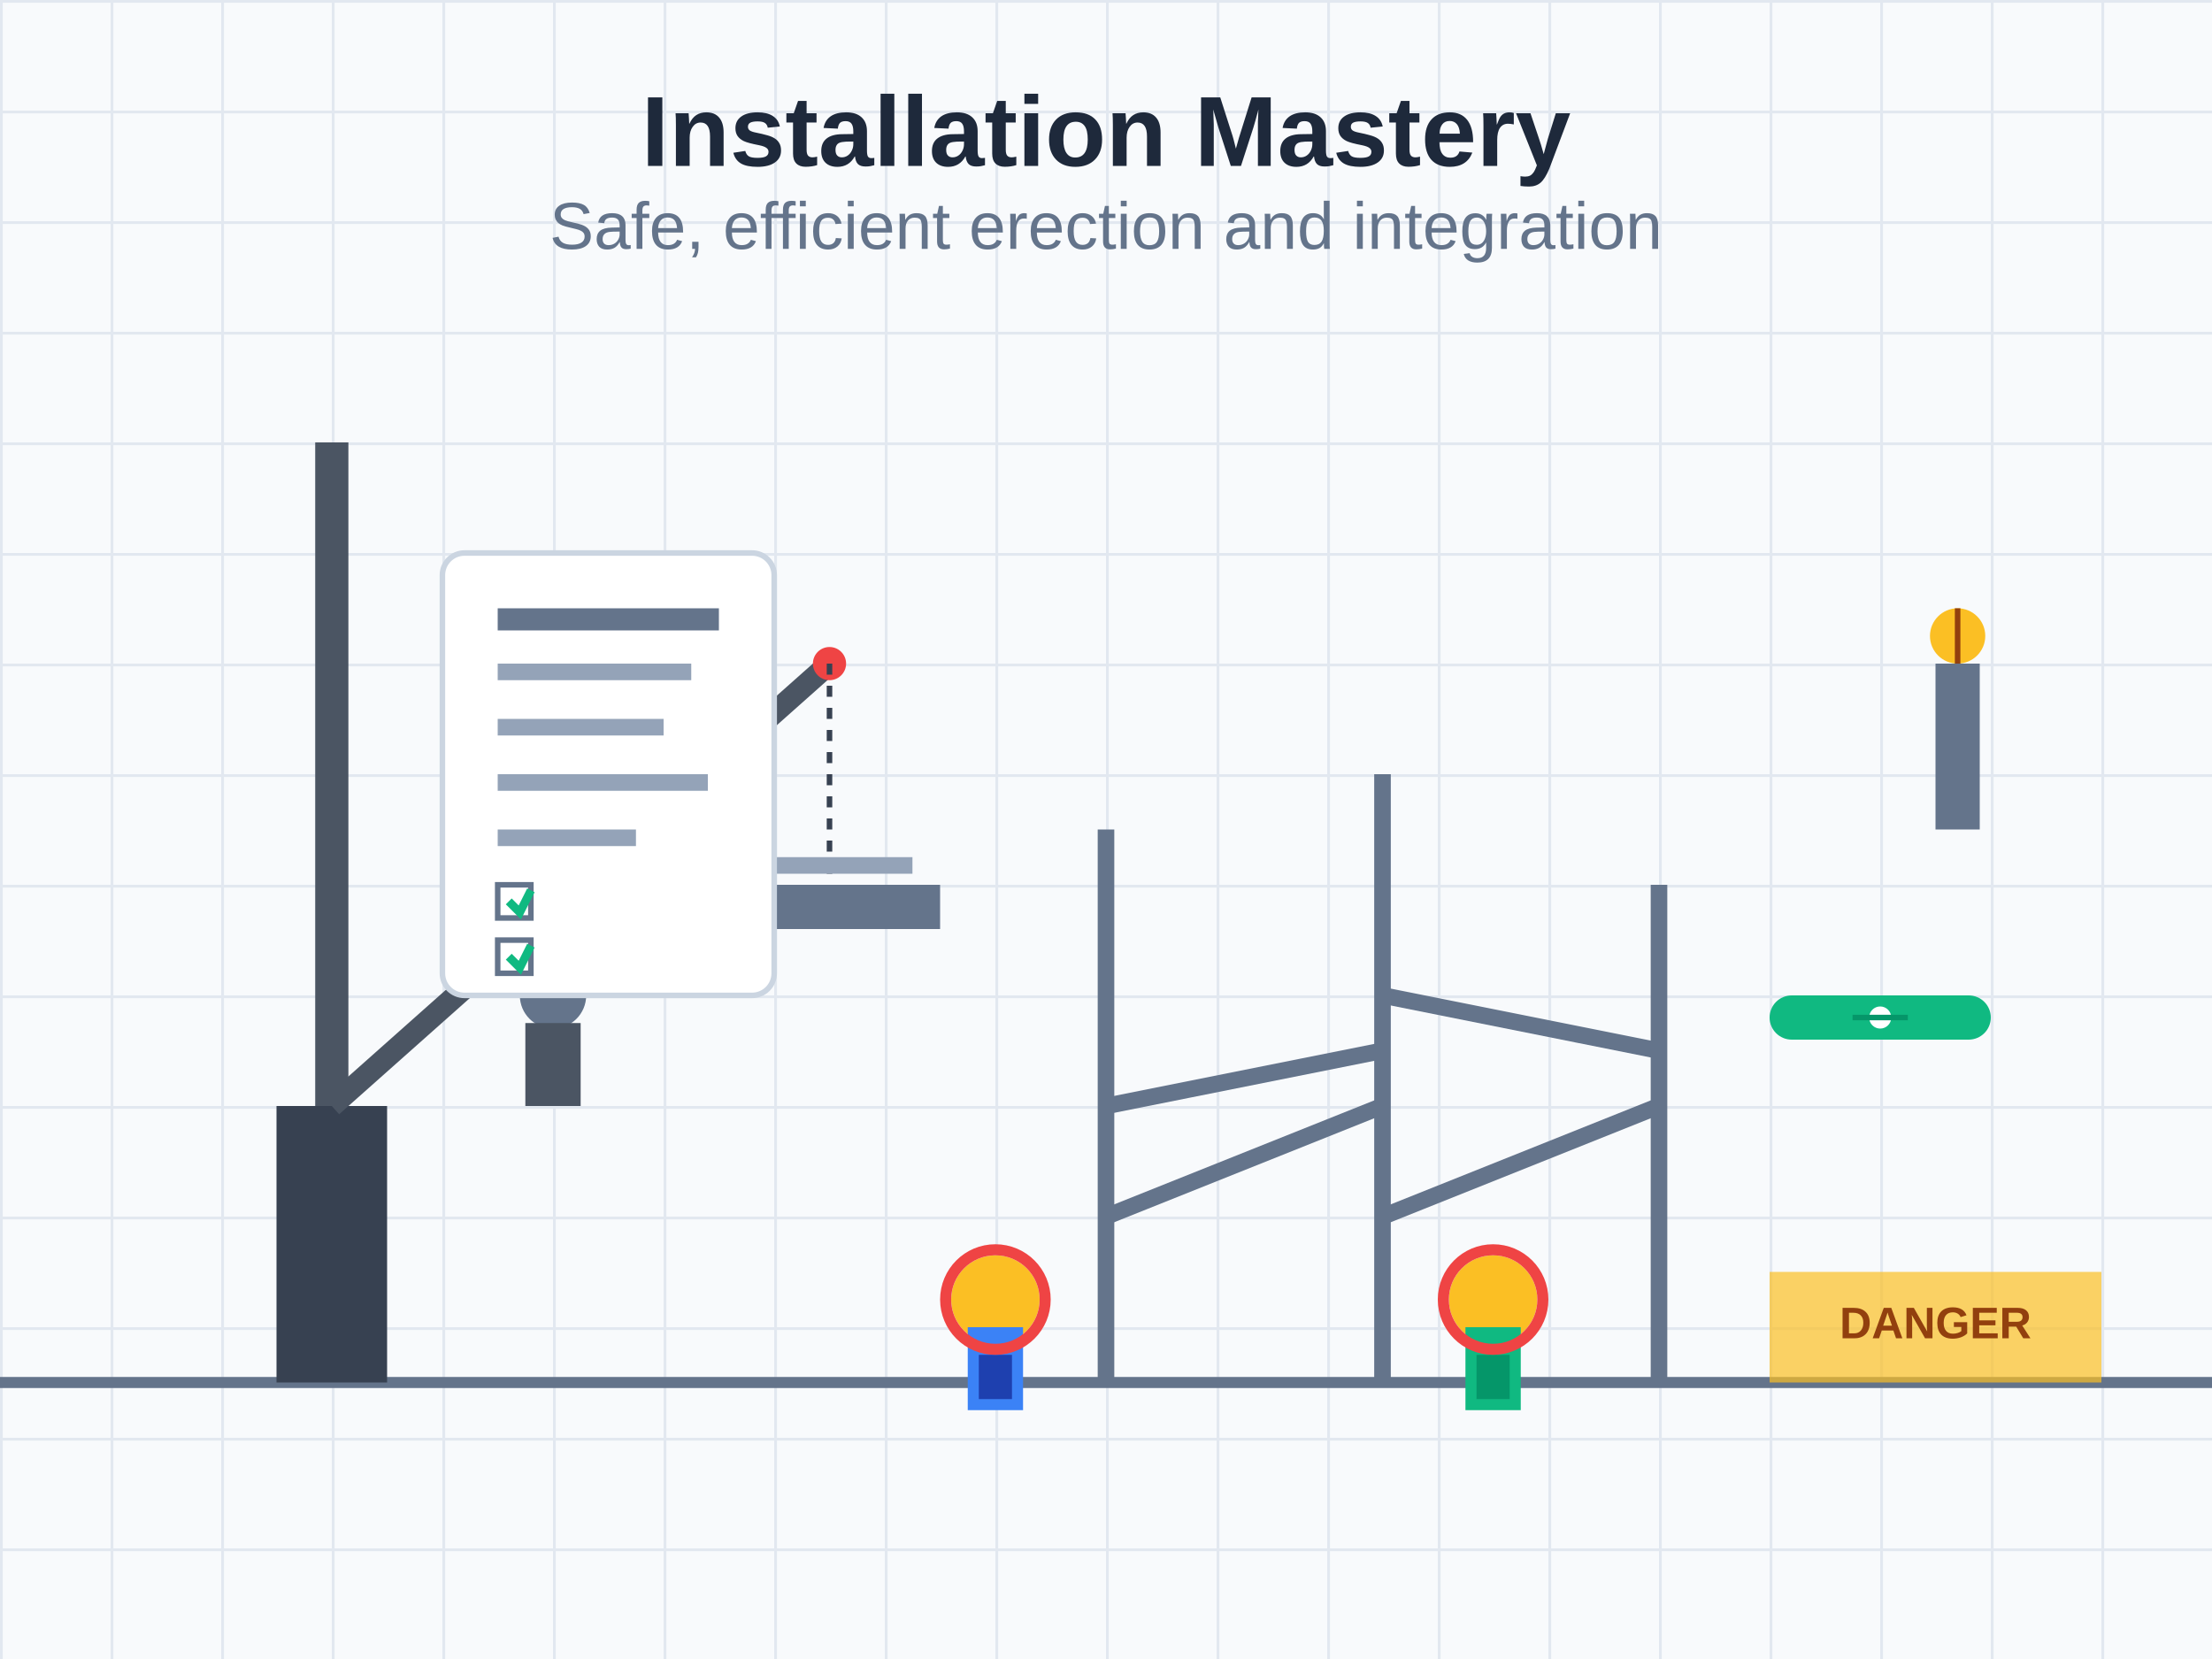
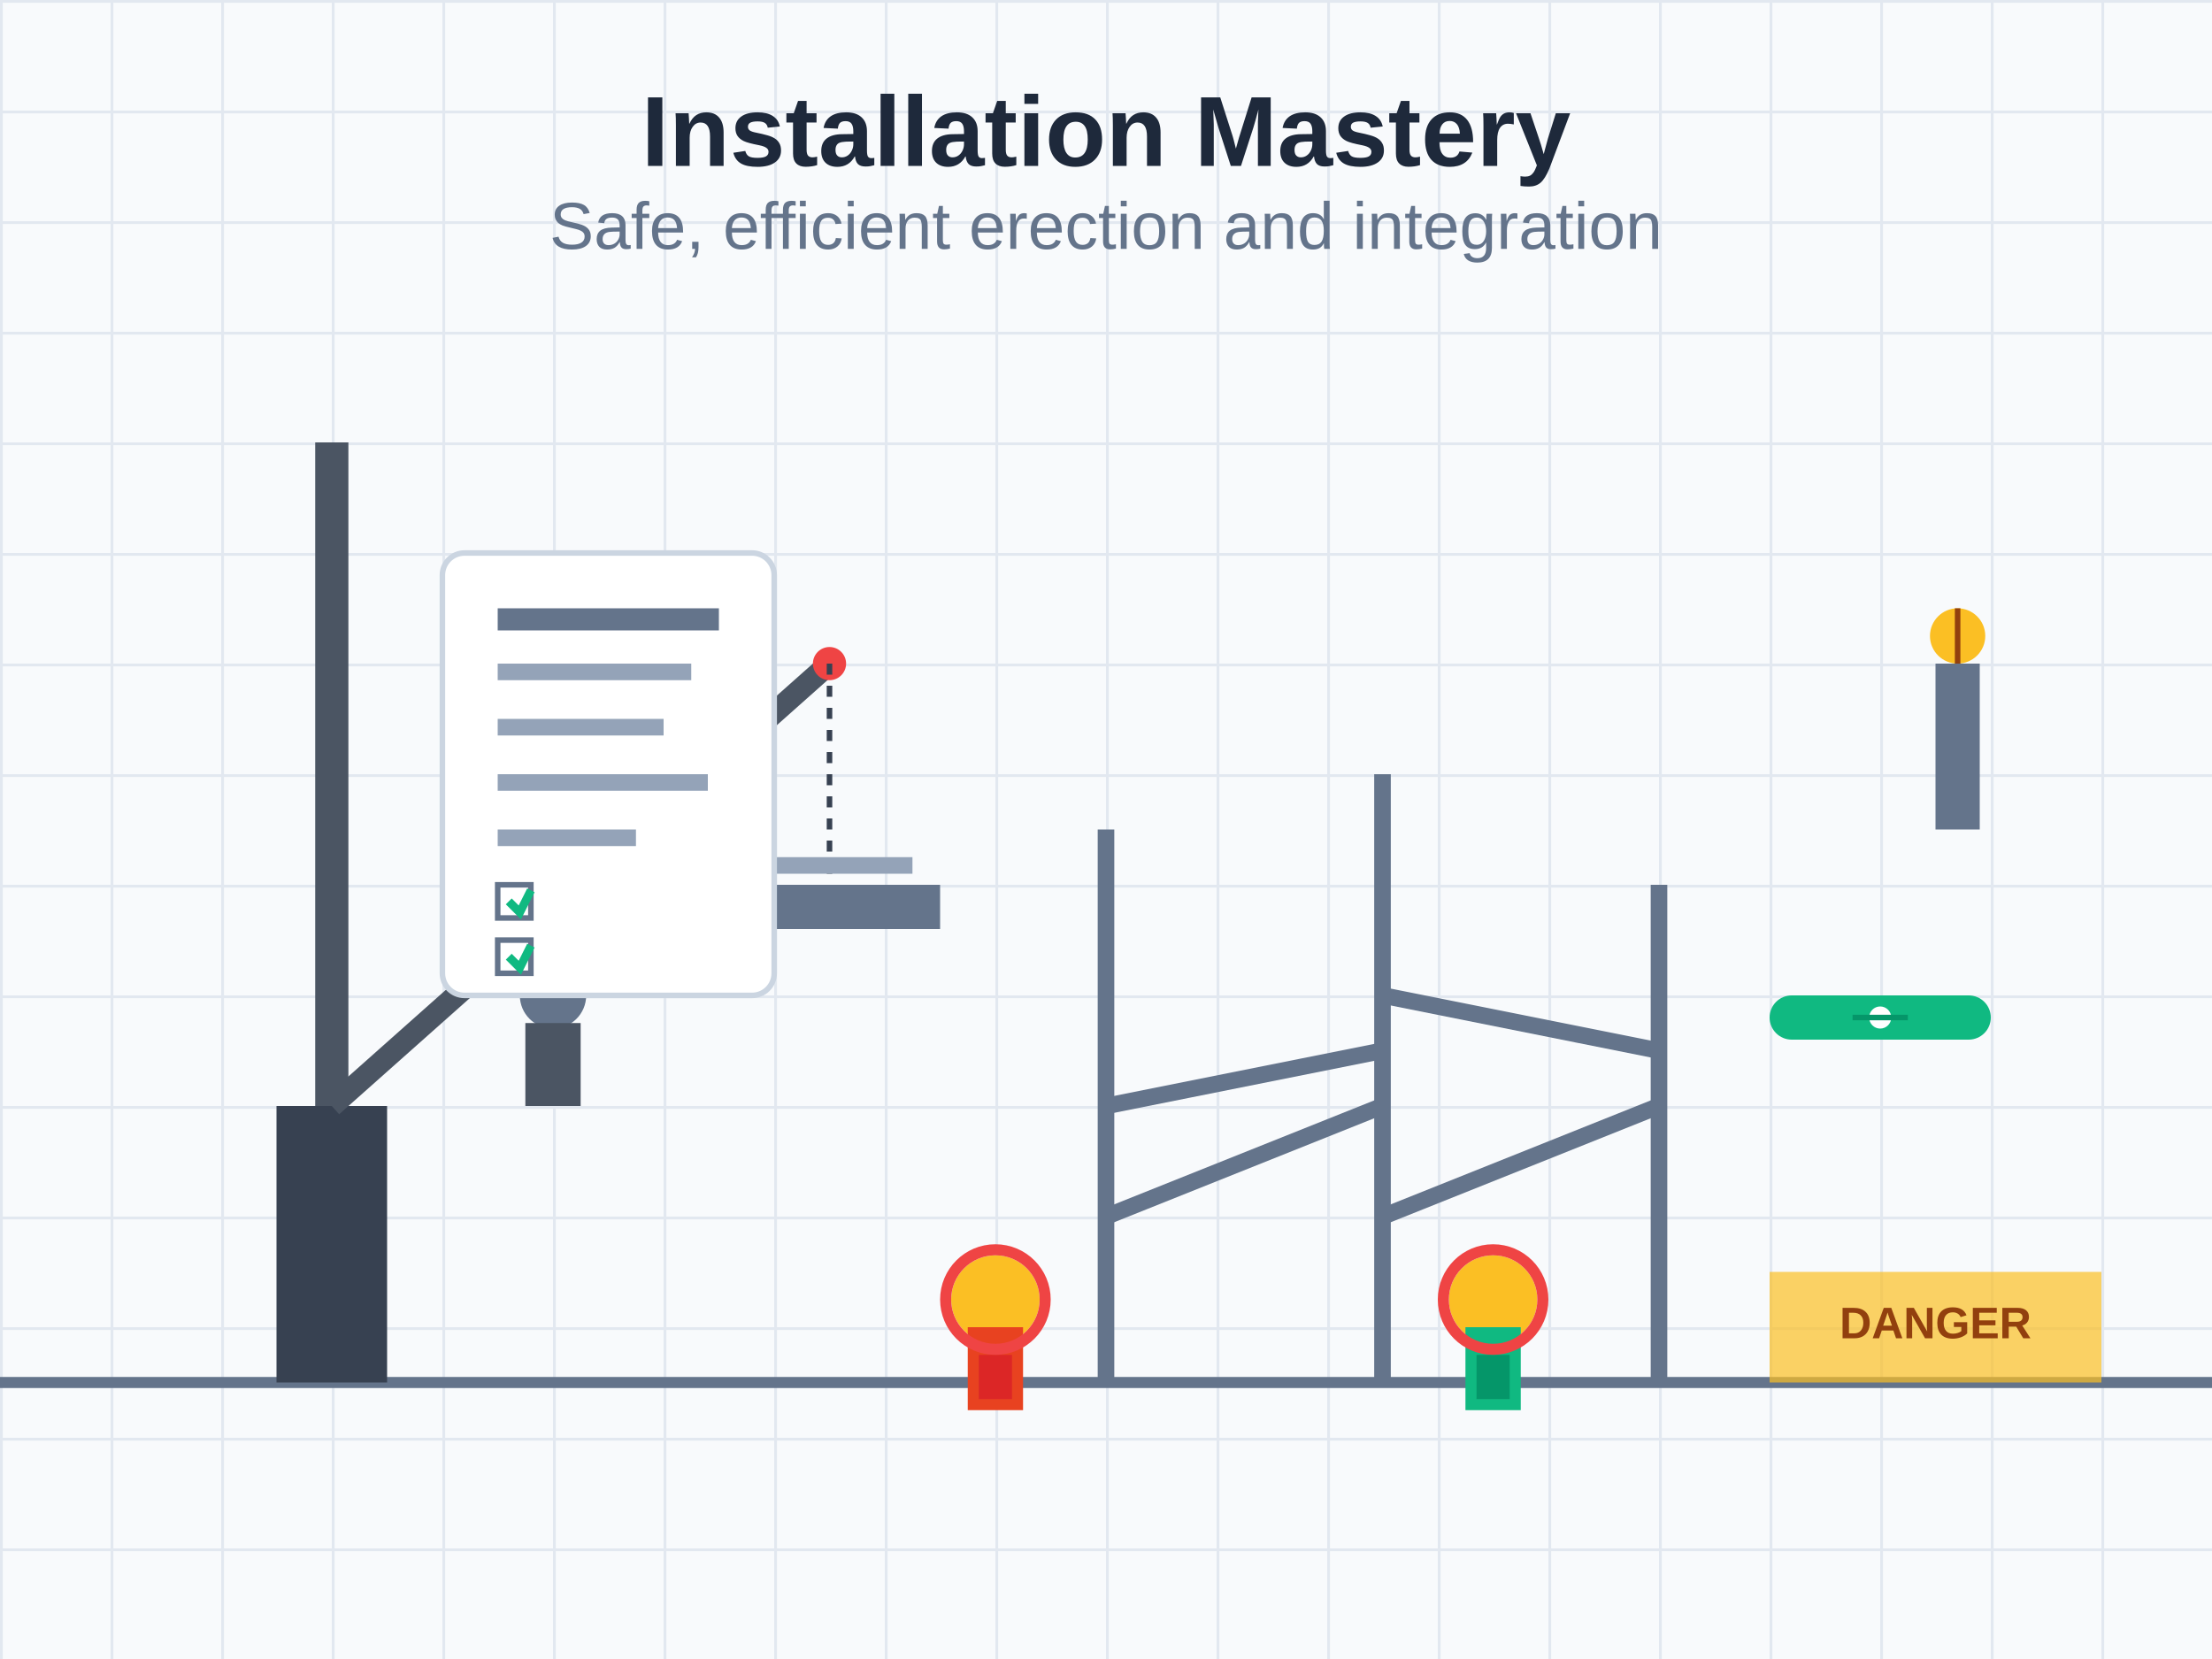
<svg xmlns="http://www.w3.org/2000/svg" viewBox="0 0 400 300">
  <rect width="400" height="300" fill="#f8fafc" />
  <defs>
    <pattern id="grid" width="20" height="20" patternUnits="userSpaceOnUse">
      <path d="M 20 0 L 0 0 0 20" fill="none" stroke="#e2e8f0" stroke-width="1" />
    </pattern>
  </defs>
  <rect width="400" height="300" fill="url(#grid)" />
  <line x1="0" y1="250" x2="400" y2="250" stroke="#64748b" stroke-width="2" />
  <rect x="50" y="200" width="20" height="50" fill="#374151" />
  <line x1="60" y1="200" x2="150" y2="120" stroke="#4b5563" stroke-width="4" />
  <line x1="60" y1="200" x2="60" y2="80" stroke="#4b5563" stroke-width="6" />
  <circle cx="150" cy="120" r="3" fill="#ef4444" />
  <line x1="150" y1="120" x2="150" y2="160" stroke="#374151" stroke-width="1" stroke-dasharray="2,2" />
  <rect x="130" y="160" width="40" height="8" fill="#64748b" />
  <rect x="135" y="155" width="30" height="3" fill="#94a3b8" />
  <g stroke="#64748b" stroke-width="3" fill="none">
    <line x1="200" y1="250" x2="200" y2="150" />
    <line x1="250" y1="250" x2="250" y2="140" />
    <line x1="300" y1="250" x2="300" y2="160" />
    <line x1="200" y1="200" x2="250" y2="190" />
    <line x1="250" y1="180" x2="300" y2="190" />
    <line x1="200" y1="220" x2="250" y2="200" />
    <line x1="250" y1="220" x2="300" y2="200" />
  </g>
  <circle cx="180" cy="235" r="8" fill="#fbbf24" />
-   <rect x="175" y="240" width="10" height="15" fill="#3b82f6" />
-   <rect x="177" y="245" width="6" height="8" fill="#1e40af" />
+   <rect x="175" y="240" width="10" height="15" fill="#E84220" />
+   <rect x="177" y="245" width="6" height="8" fill="#dc2626" />
  <circle cx="180" cy="235" r="9" fill="none" stroke="#ef4444" stroke-width="2" />
  <circle cx="270" cy="235" r="8" fill="#fbbf24" />
  <rect x="265" y="240" width="10" height="15" fill="#10b981" />
  <rect x="267" y="245" width="6" height="8" fill="#059669" />
  <circle cx="270" cy="235" r="9" fill="none" stroke="#ef4444" stroke-width="2" />
  <rect x="320" y="230" width="60" height="20" fill="#fbbf24" opacity="0.7" />
  <text x="350" y="242" text-anchor="middle" font-family="Arial, sans-serif" font-size="8" font-weight="bold" fill="#92400e">DANGER</text>
  <circle cx="100" cy="180" r="6" fill="#64748b" />
  <rect x="95" y="185" width="10" height="15" fill="#4b5563" />
  <rect x="320" y="180" width="40" height="8" rx="4" fill="#10b981" />
  <circle cx="340" cy="184" r="2" fill="#ffffff" />
  <line x1="335" y1="184" x2="345" y2="184" stroke="#059669" stroke-width="1" />
  <rect x="80" y="100" width="60" height="80" rx="4" fill="#ffffff" stroke="#cbd5e1" stroke-width="1" />
  <rect x="90" y="110" width="40" height="4" fill="#64748b" />
  <rect x="90" y="120" width="35" height="3" fill="#94a3b8" />
  <rect x="90" y="130" width="30" height="3" fill="#94a3b8" />
  <rect x="90" y="140" width="38" height="3" fill="#94a3b8" />
  <rect x="90" y="150" width="25" height="3" fill="#94a3b8" />
  <rect x="90" y="160" width="6" height="6" fill="none" stroke="#64748b" stroke-width="1" />
  <path d="M 92 163 L 94 165 L 96 161" stroke="#10b981" stroke-width="1.5" fill="none" />
  <rect x="90" y="170" width="6" height="6" fill="none" stroke="#64748b" stroke-width="1" />
  <path d="M 92 173 L 94 175 L 96 171" stroke="#10b981" stroke-width="1.5" fill="none" />
  <rect x="350" y="120" width="8" height="30" fill="#64748b" />
  <circle cx="354" cy="115" r="5" fill="#fbbf24" />
  <line x1="354" y1="110" x2="354" y2="120" stroke="#92400e" stroke-width="1" />
  <text x="200" y="30" text-anchor="middle" font-family="Arial, sans-serif" font-size="18" font-weight="bold" fill="#1e293b">Installation Mastery</text>
  <text x="200" y="45" text-anchor="middle" font-family="Arial, sans-serif" font-size="12" fill="#64748b">Safe, efficient erection and integration</text>
</svg>
